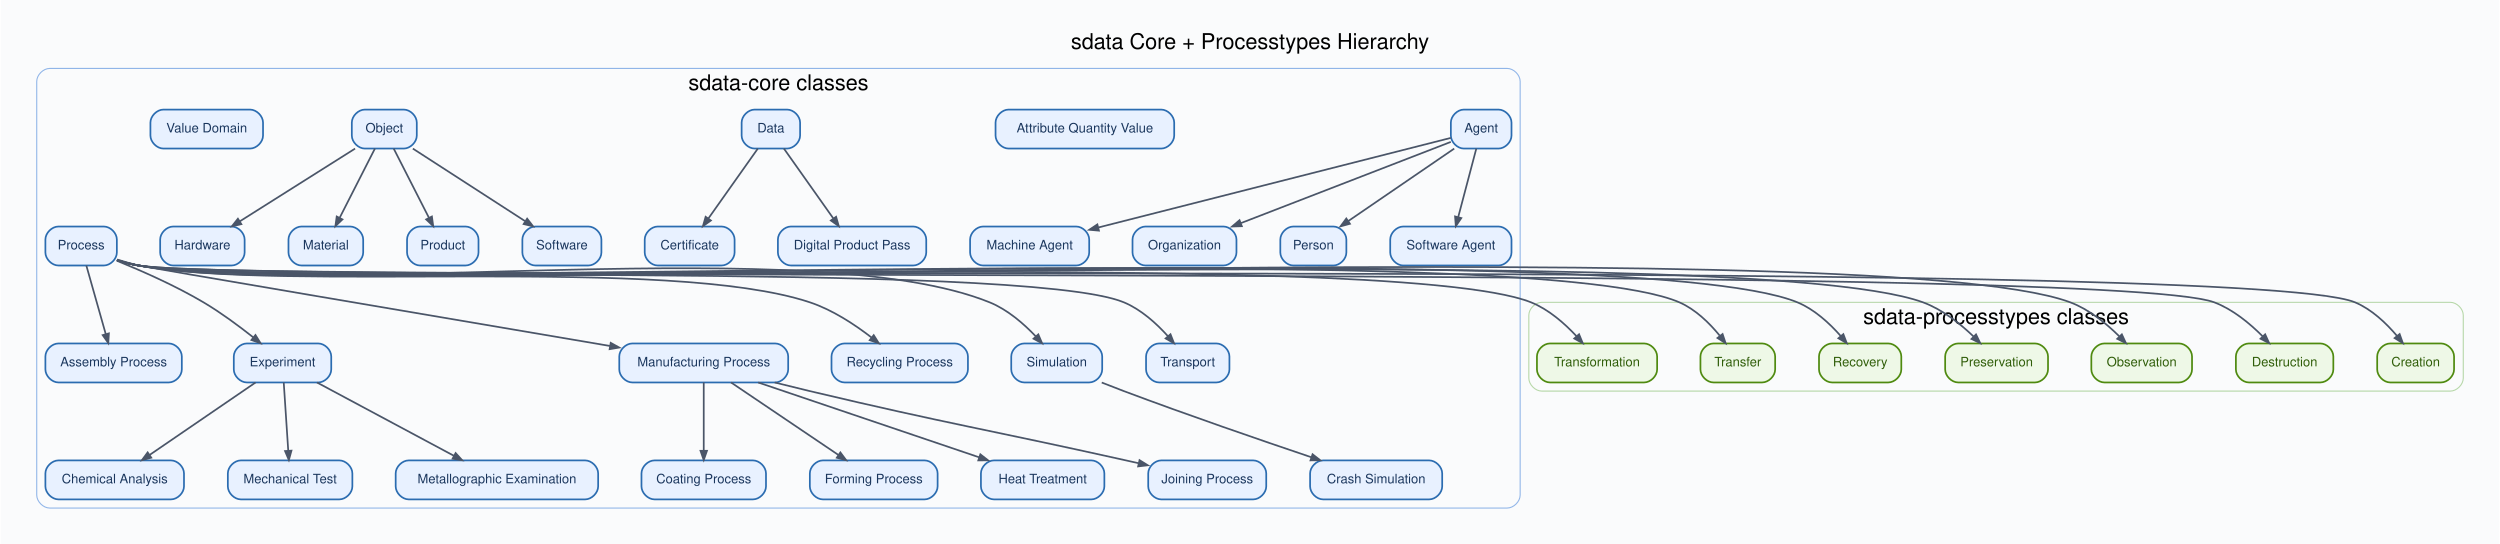
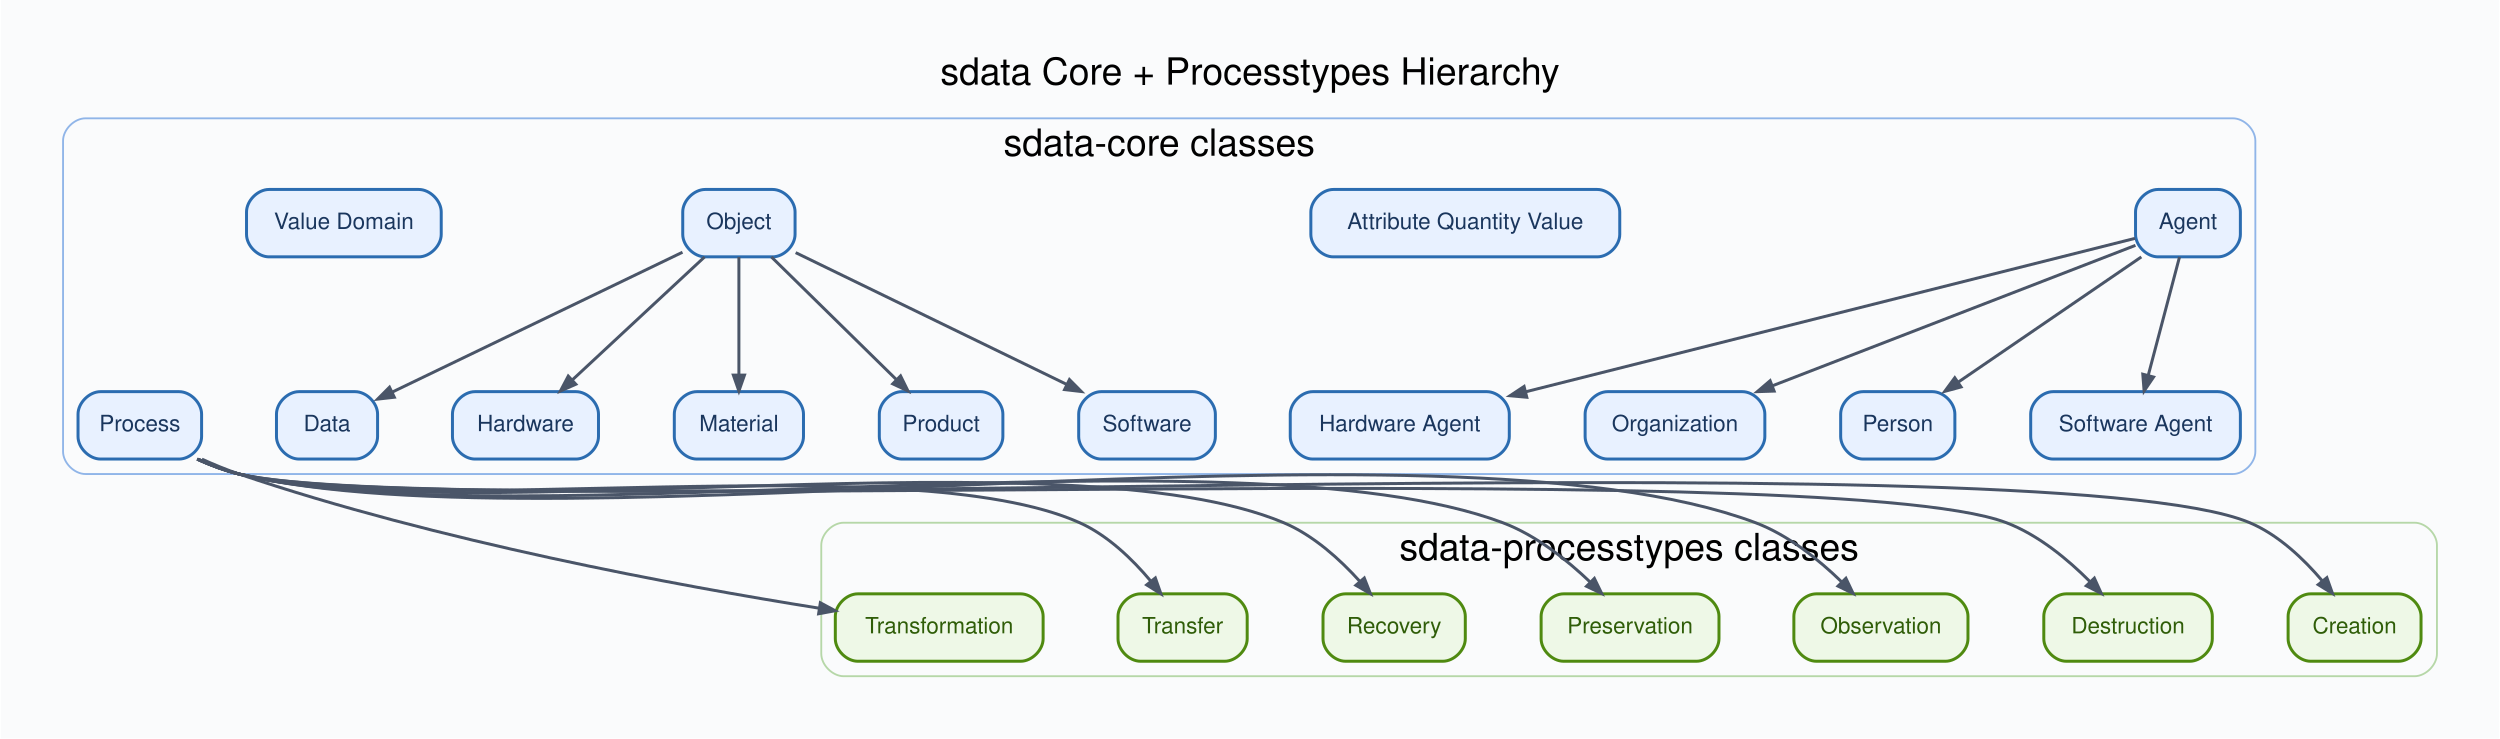
- <svg xmlns="http://www.w3.org/2000/svg" width="2307pt" height="502pt" viewBox="0.00 0.00 2307.40 502.40">
-   <g id="graph0" class="graph" transform="scale(1 1) rotate(0) translate(25.2 477.2)">
-     <polygon fill="#fafbfc" stroke="transparent" points="-25.2,25.2 -25.2,-477.2 2282.2,-477.2 2282.2,25.2 -25.2,25.2" />
-     <text text-anchor="middle" x="1128.5" y="-432" font-family="Helvetica,sans-Serif" font-size="20.00">sdata Core + Processtypes Hierarchy</text>
+ <svg xmlns="http://www.w3.org/2000/svg" width="1334pt" height="394pt" viewBox="0.00 0.00 1334.40 394.40">
+   <g id="graph0" class="graph" transform="scale(1 1) rotate(0) translate(25.2 369.2)">
+     <polygon fill="#fafbfc" stroke="transparent" points="-25.2,25.2 -25.2,-369.2 1309.2,-369.2 1309.2,25.2 -25.2,25.2" />
+     <text text-anchor="middle" x="642" y="-324" font-family="Helvetica,sans-Serif" font-size="20.00">sdata Core + Processtypes Hierarchy</text>
    <g id="clust1" class="cluster">
-       <path fill="#fafbfc" stroke="#b6d7a8" d="M1398,-116C1398,-116 2237,-116 2237,-116 2243,-116 2249,-122 2249,-128 2249,-128 2249,-186 2249,-186 2249,-192 2243,-198 2237,-198 2237,-198 1398,-198 1398,-198 1392,-198 1386,-192 1386,-186 1386,-186 1386,-128 1386,-128 1386,-122 1392,-116 1398,-116" />
-       <text text-anchor="middle" x="1817.5" y="-178" font-family="Helvetica,sans-Serif" font-size="20.00">sdata-processtypes classes</text>
+       <path fill="#fafbfc" stroke="#90b5e8" d="M20,-116C20,-116 1167,-116 1167,-116 1173,-116 1179,-122 1179,-128 1179,-128 1179,-294 1179,-294 1179,-300 1173,-306 1167,-306 1167,-306 20,-306 20,-306 14,-306 8,-300 8,-294 8,-294 8,-128 8,-128 8,-122 14,-116 20,-116" />
+       <text text-anchor="middle" x="593.5" y="-286" font-family="Helvetica,sans-Serif" font-size="20.00">sdata-core classes</text>
    </g>
    <g id="clust2" class="cluster">
-       <path fill="#fafbfc" stroke="#90b5e8" d="M20,-8C20,-8 1366,-8 1366,-8 1372,-8 1378,-14 1378,-20 1378,-20 1378,-402 1378,-402 1378,-408 1372,-414 1366,-414 1366,-414 20,-414 20,-414 14,-414 8,-408 8,-402 8,-402 8,-20 8,-20 8,-14 14,-8 20,-8" />
-       <text text-anchor="middle" x="693" y="-394" font-family="Helvetica,sans-Serif" font-size="20.00">sdata-core classes</text>
+       <path fill="#fafbfc" stroke="#b6d7a8" d="M425,-8C425,-8 1264,-8 1264,-8 1270,-8 1276,-14 1276,-20 1276,-20 1276,-78 1276,-78 1276,-84 1270,-90 1264,-90 1264,-90 425,-90 425,-90 419,-90 413,-84 413,-78 413,-78 413,-20 413,-20 413,-14 419,-8 425,-8" />
+       <text text-anchor="middle" x="844.5" y="-70" font-family="Helvetica,sans-Serif" font-size="20.00">sdata-processtypes classes</text>
    </g>
    <g id="node1" class="node">
-       <path fill="#eef8e7" stroke="#4f8a10" stroke-width="1.6" d="M2228.5,-160C2228.5,-160 2181.5,-160 2181.5,-160 2175.5,-160 2169.5,-154 2169.5,-148 2169.5,-148 2169.5,-136 2169.5,-136 2169.5,-130 2175.5,-124 2181.5,-124 2181.5,-124 2228.5,-124 2228.5,-124 2234.5,-124 2240.5,-130 2240.5,-136 2240.5,-136 2240.5,-148 2240.5,-148 2240.5,-154 2234.5,-160 2228.5,-160" />
-       <text text-anchor="middle" x="2205" y="-138.9" font-family="Helvetica,sans-Serif" font-size="12.00" fill="#2f5d08">Creation</text>
+       <path fill="#e8f1ff" stroke="#2b6cb0" stroke-width="1.6" d="M1159,-268C1159,-268 1127,-268 1127,-268 1121,-268 1115,-262 1115,-256 1115,-256 1115,-244 1115,-244 1115,-238 1121,-232 1127,-232 1127,-232 1159,-232 1159,-232 1165,-232 1171,-238 1171,-244 1171,-244 1171,-256 1171,-256 1171,-262 1165,-268 1159,-268" />
+       <text text-anchor="middle" x="1143" y="-246.9" font-family="Helvetica,sans-Serif" font-size="12.00" fill="#1a365d">Agent</text>
+     </g>
+     <g id="node5" class="node">
+       <path fill="#e8f1ff" stroke="#2b6cb0" stroke-width="1.6" d="M768.5,-160C768.5,-160 675.5,-160 675.5,-160 669.5,-160 663.5,-154 663.5,-148 663.5,-148 663.5,-136 663.5,-136 663.5,-130 669.5,-124 675.5,-124 675.5,-124 768.5,-124 768.5,-124 774.5,-124 780.5,-130 780.5,-136 780.5,-136 780.5,-148 780.5,-148 780.5,-154 774.5,-160 768.5,-160" />
+       <text text-anchor="middle" x="722" y="-138.9" font-family="Helvetica,sans-Serif" font-size="12.00" fill="#1a365d">Hardware Agent</text>
+     </g>
+     <g id="edge1" class="edge">
+       <path fill="none" stroke="#4a5568" stroke-width="1.6" d="M1114.72,-241.88C1048.69,-225.25 882.84,-183.5 789.15,-159.91" />
+       <polygon fill="#4a5568" stroke="#4a5568" stroke-width="1.6" points="789.84,-157.01 780.87,-157.82 788.39,-162.78 789.84,-157.01" />
+     </g>
+     <g id="node8" class="node">
+       <path fill="#e8f1ff" stroke="#2b6cb0" stroke-width="1.6" d="M905,-160C905,-160 833,-160 833,-160 827,-160 821,-154 821,-148 821,-148 821,-136 821,-136 821,-130 827,-124 833,-124 833,-124 905,-124 905,-124 911,-124 917,-130 917,-136 917,-136 917,-148 917,-148 917,-154 911,-160 905,-160" />
+       <text text-anchor="middle" x="869" y="-138.9" font-family="Helvetica,sans-Serif" font-size="12.00" fill="#1a365d">Organization</text>
+     </g>
+     <g id="edge2" class="edge">
+       <path fill="none" stroke="#4a5568" stroke-width="1.6" d="M1114.96,-238.15C1069.46,-220.55 978.84,-185.49 921.21,-163.2" />
+       <polygon fill="#4a5568" stroke="#4a5568" stroke-width="1.6" points="921.95,-160.3 912.95,-160 919.81,-165.85 921.95,-160.3" />
+     </g>
+     <g id="node9" class="node">
+       <path fill="#e8f1ff" stroke="#2b6cb0" stroke-width="1.6" d="M1006.5,-160C1006.5,-160 969.5,-160 969.5,-160 963.5,-160 957.5,-154 957.5,-148 957.5,-148 957.5,-136 957.5,-136 957.5,-130 963.5,-124 969.5,-124 969.5,-124 1006.5,-124 1006.5,-124 1012.5,-124 1018.5,-130 1018.5,-136 1018.5,-136 1018.5,-148 1018.5,-148 1018.5,-154 1012.5,-160 1006.5,-160" />
+       <text text-anchor="middle" x="988" y="-138.9" font-family="Helvetica,sans-Serif" font-size="12.00" fill="#1a365d">Person</text>
+     </g>
+     <g id="edge3" class="edge">
+       <path fill="none" stroke="#4a5568" stroke-width="1.6" d="M1118.1,-231.97C1091.51,-213.79 1049.29,-184.91 1020.2,-165.02" />
+       <polygon fill="#4a5568" stroke="#4a5568" stroke-width="1.6" points="1021.79,-162.51 1013.1,-160.16 1018.44,-167.42 1021.79,-162.51" />
+     </g>
+     <g id="node13" class="node">
+       <path fill="#e8f1ff" stroke="#2b6cb0" stroke-width="1.6" d="M1159,-160C1159,-160 1071,-160 1071,-160 1065,-160 1059,-154 1059,-148 1059,-148 1059,-136 1059,-136 1059,-130 1065,-124 1071,-124 1071,-124 1159,-124 1159,-124 1165,-124 1171,-130 1171,-136 1171,-136 1171,-148 1171,-148 1171,-154 1165,-160 1159,-160" />
+       <text text-anchor="middle" x="1115" y="-138.9" font-family="Helvetica,sans-Serif" font-size="12.00" fill="#1a365d">Software Agent</text>
+     </g>
+     <g id="edge4" class="edge">
+       <path fill="none" stroke="#4a5568" stroke-width="1.6" d="M1138.5,-231.97C1133.98,-214.84 1126.95,-188.22 1121.75,-168.56" />
+       <polygon fill="#4a5568" stroke="#4a5568" stroke-width="1.6" points="1124.63,-167.8 1119.58,-160.34 1118.88,-169.32 1124.63,-167.8" />
+     </g>
+     <g id="node15" class="node">
+       <path fill="#eef8e7" stroke="#4f8a10" stroke-width="1.6" d="M1255.5,-52C1255.5,-52 1208.5,-52 1208.5,-52 1202.5,-52 1196.5,-46 1196.5,-40 1196.5,-40 1196.5,-28 1196.5,-28 1196.5,-22 1202.5,-16 1208.5,-16 1208.5,-16 1255.5,-16 1255.5,-16 1261.5,-16 1267.5,-22 1267.5,-28 1267.5,-28 1267.5,-40 1267.5,-40 1267.5,-46 1261.5,-52 1255.5,-52" />
+       <text text-anchor="middle" x="1232" y="-30.9" font-family="Helvetica,sans-Serif" font-size="12.00" fill="#2f5d08">Creation</text>
    </g>
    <g id="node2" class="node">
-       <path fill="#eef8e7" stroke="#4f8a10" stroke-width="1.6" d="M2117,-160C2117,-160 2051,-160 2051,-160 2045,-160 2039,-154 2039,-148 2039,-148 2039,-136 2039,-136 2039,-130 2045,-124 2051,-124 2051,-124 2117,-124 2117,-124 2123,-124 2129,-130 2129,-136 2129,-136 2129,-148 2129,-148 2129,-154 2123,-160 2117,-160" />
-       <text text-anchor="middle" x="2084" y="-138.9" font-family="Helvetica,sans-Serif" font-size="12.00" fill="#2f5d08">Destruction</text>
+       <path fill="#e8f1ff" stroke="#2b6cb0" stroke-width="1.6" d="M827.5,-268C827.5,-268 686.5,-268 686.5,-268 680.5,-268 674.5,-262 674.5,-256 674.5,-256 674.5,-244 674.5,-244 674.5,-238 680.5,-232 686.5,-232 686.5,-232 827.5,-232 827.5,-232 833.5,-232 839.5,-238 839.5,-244 839.5,-244 839.5,-256 839.5,-256 839.5,-262 833.5,-268 827.5,-268" />
+       <text text-anchor="middle" x="757" y="-246.9" font-family="Helvetica,sans-Serif" font-size="12.00" fill="#1a365d">Attribute Quantity Value</text>
    </g>
    <g id="node3" class="node">
-       <path fill="#eef8e7" stroke="#4f8a10" stroke-width="1.6" d="M1986.5,-160C1986.5,-160 1917.5,-160 1917.5,-160 1911.5,-160 1905.5,-154 1905.5,-148 1905.5,-148 1905.5,-136 1905.5,-136 1905.5,-130 1911.5,-124 1917.5,-124 1917.5,-124 1986.5,-124 1986.5,-124 1992.5,-124 1998.5,-130 1998.5,-136 1998.5,-136 1998.5,-148 1998.5,-148 1998.5,-154 1992.5,-160 1986.5,-160" />
-       <text text-anchor="middle" x="1952" y="-138.9" font-family="Helvetica,sans-Serif" font-size="12.00" fill="#2f5d08">Observation</text>
+       <path fill="#e8f1ff" stroke="#2b6cb0" stroke-width="1.6" d="M164,-160C164,-160 134,-160 134,-160 128,-160 122,-154 122,-148 122,-148 122,-136 122,-136 122,-130 128,-124 134,-124 134,-124 164,-124 164,-124 170,-124 176,-130 176,-136 176,-136 176,-148 176,-148 176,-154 170,-160 164,-160" />
+       <text text-anchor="middle" x="149" y="-138.9" font-family="Helvetica,sans-Serif" font-size="12.00" fill="#1a365d">Data</text>
    </g>
    <g id="node4" class="node">
-       <path fill="#eef8e7" stroke="#4f8a10" stroke-width="1.6" d="M1853.5,-160C1853.5,-160 1782.5,-160 1782.5,-160 1776.5,-160 1770.5,-154 1770.5,-148 1770.5,-148 1770.5,-136 1770.5,-136 1770.5,-130 1776.5,-124 1782.5,-124 1782.5,-124 1853.5,-124 1853.5,-124 1859.5,-124 1865.5,-130 1865.5,-136 1865.5,-136 1865.5,-148 1865.5,-148 1865.5,-154 1859.5,-160 1853.5,-160" />
-       <text text-anchor="middle" x="1818" y="-138.9" font-family="Helvetica,sans-Serif" font-size="12.00" fill="#2f5d08">Preservation</text>
-     </g>
-     <g id="node5" class="node">
-       <path fill="#eef8e7" stroke="#4f8a10" stroke-width="1.6" d="M1718,-160C1718,-160 1666,-160 1666,-160 1660,-160 1654,-154 1654,-148 1654,-148 1654,-136 1654,-136 1654,-130 1660,-124 1666,-124 1666,-124 1718,-124 1718,-124 1724,-124 1730,-130 1730,-136 1730,-136 1730,-148 1730,-148 1730,-154 1724,-160 1718,-160" />
-       <text text-anchor="middle" x="1692" y="-138.9" font-family="Helvetica,sans-Serif" font-size="12.00" fill="#2f5d08">Recovery</text>
+       <path fill="#e8f1ff" stroke="#2b6cb0" stroke-width="1.6" d="M282,-160C282,-160 228,-160 228,-160 222,-160 216,-154 216,-148 216,-148 216,-136 216,-136 216,-130 222,-124 228,-124 228,-124 282,-124 282,-124 288,-124 294,-130 294,-136 294,-136 294,-148 294,-148 294,-154 288,-160 282,-160" />
+       <text text-anchor="middle" x="255" y="-138.9" font-family="Helvetica,sans-Serif" font-size="12.00" fill="#1a365d">Hardware</text>
    </g>
    <g id="node6" class="node">
-       <path fill="#eef8e7" stroke="#4f8a10" stroke-width="1.6" d="M1601.5,-160C1601.5,-160 1556.5,-160 1556.5,-160 1550.5,-160 1544.5,-154 1544.5,-148 1544.5,-148 1544.5,-136 1544.5,-136 1544.5,-130 1550.5,-124 1556.5,-124 1556.5,-124 1601.5,-124 1601.5,-124 1607.5,-124 1613.5,-130 1613.5,-136 1613.5,-136 1613.5,-148 1613.5,-148 1613.5,-154 1607.5,-160 1601.5,-160" />
-       <text text-anchor="middle" x="1579" y="-138.9" font-family="Helvetica,sans-Serif" font-size="12.00" fill="#2f5d08">Transfer</text>
+       <path fill="#e8f1ff" stroke="#2b6cb0" stroke-width="1.6" d="M391.5,-160C391.5,-160 346.5,-160 346.5,-160 340.5,-160 334.5,-154 334.5,-148 334.5,-148 334.5,-136 334.5,-136 334.5,-130 340.5,-124 346.5,-124 346.5,-124 391.5,-124 391.5,-124 397.5,-124 403.5,-130 403.5,-136 403.5,-136 403.5,-148 403.5,-148 403.5,-154 397.5,-160 391.5,-160" />
+       <text text-anchor="middle" x="369" y="-138.9" font-family="Helvetica,sans-Serif" font-size="12.00" fill="#1a365d">Material</text>
    </g>
    <g id="node7" class="node">
-       <path fill="#eef8e7" stroke="#4f8a10" stroke-width="1.6" d="M1492.5,-160C1492.5,-160 1405.5,-160 1405.5,-160 1399.5,-160 1393.5,-154 1393.5,-148 1393.5,-148 1393.5,-136 1393.5,-136 1393.5,-130 1399.5,-124 1405.5,-124 1405.5,-124 1492.5,-124 1492.5,-124 1498.5,-124 1504.5,-130 1504.5,-136 1504.5,-136 1504.5,-148 1504.5,-148 1504.5,-154 1498.5,-160 1492.5,-160" />
-       <text text-anchor="middle" x="1449" y="-138.9" font-family="Helvetica,sans-Serif" font-size="12.00" fill="#2f5d08">Transformation</text>
+       <path fill="#e8f1ff" stroke="#2b6cb0" stroke-width="1.6" d="M387,-268C387,-268 351,-268 351,-268 345,-268 339,-262 339,-256 339,-256 339,-244 339,-244 339,-238 345,-232 351,-232 351,-232 387,-232 387,-232 393,-232 399,-238 399,-244 399,-244 399,-256 399,-256 399,-262 393,-268 387,-268" />
+       <text text-anchor="middle" x="369" y="-246.9" font-family="Helvetica,sans-Serif" font-size="12.00" fill="#1a365d">Object</text>
    </g>
-     <g id="node8" class="node">
-       <path fill="#e8f1ff" stroke="#2b6cb0" stroke-width="1.6" d="M1358,-376C1358,-376 1326,-376 1326,-376 1320,-376 1314,-370 1314,-364 1314,-364 1314,-352 1314,-352 1314,-346 1320,-340 1326,-340 1326,-340 1358,-340 1358,-340 1364,-340 1370,-346 1370,-352 1370,-352 1370,-364 1370,-364 1370,-370 1364,-376 1358,-376" />
-       <text text-anchor="middle" x="1342" y="-354.9" font-family="Helvetica,sans-Serif" font-size="12.00" fill="#1a365d">Agent</text>
+     <g id="edge6" class="edge">
+       <path fill="none" stroke="#4a5568" stroke-width="1.6" d="M338.87,-234.48C298.41,-214.99 226.66,-180.42 183.9,-159.81" />
+       <polygon fill="#4a5568" stroke="#4a5568" stroke-width="1.6" points="184.95,-157.02 176.01,-156.01 182.37,-162.38 184.95,-157.02" />
    </g>
-     <g id="node22" class="node">
-       <path fill="#e8f1ff" stroke="#2b6cb0" stroke-width="1.6" d="M968,-268C968,-268 882,-268 882,-268 876,-268 870,-262 870,-256 870,-256 870,-244 870,-244 870,-238 876,-232 882,-232 882,-232 968,-232 968,-232 974,-232 980,-238 980,-244 980,-244 980,-256 980,-256 980,-262 974,-268 968,-268" />
-       <text text-anchor="middle" x="925" y="-246.9" font-family="Helvetica,sans-Serif" font-size="12.00" fill="#1a365d">Machine Agent</text>
+     <g id="edge7" class="edge">
+       <path fill="none" stroke="#4a5568" stroke-width="1.6" d="M350.68,-231.97C331.52,-214.15 301.31,-186.06 279.97,-166.21" />
+       <polygon fill="#4a5568" stroke="#4a5568" stroke-width="1.6" points="281.9,-163.95 273.65,-160.34 277.85,-168.31 281.9,-163.95" />
    </g>
-     <g id="edge1" class="edge">
-       <path fill="none" stroke="#4a5568" stroke-width="1.6" d="M1313.99,-349.88C1247.85,-333.07 1080.63,-290.56 988.43,-267.12" />
-       <polygon fill="#4a5568" stroke="#4a5568" stroke-width="1.6" points="988.99,-264.2 980.02,-264.99 987.53,-269.96 988.99,-264.2" />
+     <g id="edge8" class="edge">
+       <path fill="none" stroke="#4a5568" stroke-width="1.6" d="M369,-231.97C369,-214.99 369,-188.7 369,-169.09" />
+       <polygon fill="#4a5568" stroke="#4a5568" stroke-width="1.6" points="371.98,-168.84 369,-160.34 366.03,-168.84 371.98,-168.84" />
    </g>
-     <g id="node28" class="node">
-       <path fill="#e8f1ff" stroke="#2b6cb0" stroke-width="1.6" d="M1104,-268C1104,-268 1032,-268 1032,-268 1026,-268 1020,-262 1020,-256 1020,-256 1020,-244 1020,-244 1020,-238 1026,-232 1032,-232 1032,-232 1104,-232 1104,-232 1110,-232 1116,-238 1116,-244 1116,-244 1116,-256 1116,-256 1116,-262 1110,-268 1104,-268" />
-       <text text-anchor="middle" x="1068" y="-246.9" font-family="Helvetica,sans-Serif" font-size="12.00" fill="#1a365d">Organization</text>
+     <g id="node11" class="node">
+       <path fill="#e8f1ff" stroke="#2b6cb0" stroke-width="1.6" d="M498,-160C498,-160 456,-160 456,-160 450,-160 444,-154 444,-148 444,-148 444,-136 444,-136 444,-130 450,-124 456,-124 456,-124 498,-124 498,-124 504,-124 510,-130 510,-136 510,-136 510,-148 510,-148 510,-154 504,-160 498,-160" />
+       <text text-anchor="middle" x="477" y="-138.9" font-family="Helvetica,sans-Serif" font-size="12.00" fill="#1a365d">Product</text>
    </g>
-     <g id="edge2" class="edge">
-       <path fill="none" stroke="#4a5568" stroke-width="1.6" d="M1313.96,-346.15C1268.46,-328.55 1177.84,-293.49 1120.21,-271.2" />
-       <polygon fill="#4a5568" stroke="#4a5568" stroke-width="1.6" points="1120.95,-268.3 1111.95,-268 1118.81,-273.85 1120.95,-268.3" />
+     <g id="edge9" class="edge">
+       <path fill="none" stroke="#4a5568" stroke-width="1.6" d="M386.35,-231.97C404.43,-214.23 432.88,-186.3 453.09,-166.47" />
+       <polygon fill="#4a5568" stroke="#4a5568" stroke-width="1.6" points="455.35,-168.42 459.33,-160.34 451.18,-164.17 455.35,-168.42" />
    </g>
-     <g id="node29" class="node">
-       <path fill="#e8f1ff" stroke="#2b6cb0" stroke-width="1.6" d="M1205.5,-268C1205.5,-268 1168.5,-268 1168.5,-268 1162.5,-268 1156.5,-262 1156.5,-256 1156.5,-256 1156.5,-244 1156.5,-244 1156.5,-238 1162.5,-232 1168.5,-232 1168.5,-232 1205.5,-232 1205.5,-232 1211.5,-232 1217.5,-238 1217.5,-244 1217.5,-244 1217.5,-256 1217.5,-256 1217.5,-262 1211.5,-268 1205.5,-268" />
-       <text text-anchor="middle" x="1187" y="-246.9" font-family="Helvetica,sans-Serif" font-size="12.00" fill="#1a365d">Person</text>
+     <g id="node12" class="node">
+       <path fill="#e8f1ff" stroke="#2b6cb0" stroke-width="1.6" d="M611.5,-160C611.5,-160 562.5,-160 562.5,-160 556.5,-160 550.5,-154 550.5,-148 550.5,-148 550.5,-136 550.5,-136 550.5,-130 556.5,-124 562.5,-124 562.5,-124 611.5,-124 611.5,-124 617.5,-124 623.5,-130 623.5,-136 623.5,-136 623.5,-148 623.5,-148 623.5,-154 617.5,-160 611.5,-160" />
+       <text text-anchor="middle" x="587" y="-138.9" font-family="Helvetica,sans-Serif" font-size="12.00" fill="#1a365d">Software</text>
    </g>
-     <g id="edge3" class="edge">
-       <path fill="none" stroke="#4a5568" stroke-width="1.6" d="M1317.1,-339.97C1290.51,-321.79 1248.29,-292.91 1219.2,-273.02" />
-       <polygon fill="#4a5568" stroke="#4a5568" stroke-width="1.6" points="1220.79,-270.51 1212.1,-268.16 1217.44,-275.42 1220.79,-270.51" />
-     </g>
-     <g id="node35" class="node">
-       <path fill="#e8f1ff" stroke="#2b6cb0" stroke-width="1.6" d="M1358,-268C1358,-268 1270,-268 1270,-268 1264,-268 1258,-262 1258,-256 1258,-256 1258,-244 1258,-244 1258,-238 1264,-232 1270,-232 1270,-232 1358,-232 1358,-232 1364,-232 1370,-238 1370,-244 1370,-244 1370,-256 1370,-256 1370,-262 1364,-268 1358,-268" />
-       <text text-anchor="middle" x="1314" y="-246.9" font-family="Helvetica,sans-Serif" font-size="12.00" fill="#1a365d">Software Agent</text>
-     </g>
-     <g id="edge4" class="edge">
-       <path fill="none" stroke="#4a5568" stroke-width="1.6" d="M1337.5,-339.97C1332.98,-322.84 1325.95,-296.22 1320.75,-276.56" />
-       <polygon fill="#4a5568" stroke="#4a5568" stroke-width="1.6" points="1323.63,-275.8 1318.58,-268.34 1317.88,-277.32 1323.63,-275.8" />
-     </g>
-     <g id="node9" class="node">
-       <path fill="#e8f1ff" stroke="#2b6cb0" stroke-width="1.6" d="M130,-160C130,-160 28,-160 28,-160 22,-160 16,-154 16,-148 16,-148 16,-136 16,-136 16,-130 22,-124 28,-124 28,-124 130,-124 130,-124 136,-124 142,-130 142,-136 142,-136 142,-148 142,-148 142,-154 136,-160 130,-160" />
-       <text text-anchor="middle" x="79" y="-138.9" font-family="Helvetica,sans-Serif" font-size="12.00" fill="#1a365d">Assembly Process</text>
+     <g id="edge10" class="edge">
+       <path fill="none" stroke="#4a5568" stroke-width="1.6" d="M399.31,-234.26C436.98,-215.95 501.49,-184.58 544.19,-163.82" />
+       <polygon fill="#4a5568" stroke="#4a5568" stroke-width="1.6" points="545.56,-166.46 551.9,-160.07 542.95,-161.11 545.56,-166.46" />
    </g>
    <g id="node10" class="node">
-       <path fill="#e8f1ff" stroke="#2b6cb0" stroke-width="1.6" d="M1046.5,-376C1046.5,-376 905.5,-376 905.5,-376 899.5,-376 893.5,-370 893.5,-364 893.5,-364 893.5,-352 893.5,-352 893.5,-346 899.5,-340 905.5,-340 905.5,-340 1046.5,-340 1046.5,-340 1052.5,-340 1058.5,-346 1058.5,-352 1058.5,-352 1058.5,-364 1058.5,-364 1058.5,-370 1052.5,-376 1046.5,-376" />
-       <text text-anchor="middle" x="976" y="-354.9" font-family="Helvetica,sans-Serif" font-size="12.00" fill="#1a365d">Attribute Quantity Value</text>
+       <path fill="#e8f1ff" stroke="#2b6cb0" stroke-width="1.6" d="M70,-160C70,-160 28,-160 28,-160 22,-160 16,-154 16,-148 16,-148 16,-136 16,-136 16,-130 22,-124 28,-124 28,-124 70,-124 70,-124 76,-124 82,-130 82,-136 82,-136 82,-148 82,-148 82,-154 76,-160 70,-160" />
+       <text text-anchor="middle" x="49" y="-138.9" font-family="Helvetica,sans-Serif" font-size="12.00" fill="#1a365d">Process</text>
    </g>
-     <g id="node11" class="node">
-       <path fill="#e8f1ff" stroke="#2b6cb0" stroke-width="1.6" d="M640.5,-268C640.5,-268 581.5,-268 581.5,-268 575.5,-268 569.5,-262 569.5,-256 569.5,-256 569.5,-244 569.5,-244 569.5,-238 575.5,-232 581.5,-232 581.5,-232 640.5,-232 640.5,-232 646.5,-232 652.5,-238 652.5,-244 652.5,-244 652.5,-256 652.5,-256 652.5,-262 646.5,-268 640.5,-268" />
-       <text text-anchor="middle" x="611" y="-246.9" font-family="Helvetica,sans-Serif" font-size="12.00" fill="#1a365d">Certificate</text>
+     <g id="edge11" class="edge">
+       <path fill="none" stroke="#4a5568" stroke-width="1.6" d="M79.6,-123.94C86.75,-120.71 94.48,-117.78 102,-116 218.16,-88.5 1066.07,-136.52 1176,-90 1191.42,-83.47 1204.94,-70.54 1214.83,-58.85" />
+       <polygon fill="#4a5568" stroke="#4a5568" stroke-width="1.6" points="1217.2,-60.66 1220.22,-52.18 1212.57,-56.92 1217.2,-60.66" />
    </g>
-     <g id="node12" class="node">
-       <path fill="#e8f1ff" stroke="#2b6cb0" stroke-width="1.6" d="M132,-52C132,-52 28,-52 28,-52 22,-52 16,-46 16,-40 16,-40 16,-28 16,-28 16,-22 22,-16 28,-16 28,-16 132,-16 132,-16 138,-16 144,-22 144,-28 144,-28 144,-40 144,-40 144,-46 138,-52 132,-52" />
-       <text text-anchor="middle" x="80" y="-30.9" font-family="Helvetica,sans-Serif" font-size="12.00" fill="#1a365d">Chemical Analysis</text>
+     <g id="node16" class="node">
+       <path fill="#eef8e7" stroke="#4f8a10" stroke-width="1.6" d="M1144,-52C1144,-52 1078,-52 1078,-52 1072,-52 1066,-46 1066,-40 1066,-40 1066,-28 1066,-28 1066,-22 1072,-16 1078,-16 1078,-16 1144,-16 1144,-16 1150,-16 1156,-22 1156,-28 1156,-28 1156,-40 1156,-40 1156,-46 1150,-52 1144,-52" />
+       <text text-anchor="middle" x="1111" y="-30.9" font-family="Helvetica,sans-Serif" font-size="12.00" fill="#2f5d08">Destruction</text>
    </g>
-     <g id="node13" class="node">
-       <path fill="#e8f1ff" stroke="#2b6cb0" stroke-width="1.6" d="M669.5,-52C669.5,-52 578.5,-52 578.5,-52 572.5,-52 566.5,-46 566.5,-40 566.5,-40 566.5,-28 566.5,-28 566.5,-22 572.5,-16 578.5,-16 578.5,-16 669.5,-16 669.5,-16 675.5,-16 681.5,-22 681.5,-28 681.5,-28 681.5,-40 681.5,-40 681.5,-46 675.5,-52 669.5,-52" />
-       <text text-anchor="middle" x="624" y="-30.9" font-family="Helvetica,sans-Serif" font-size="12.00" fill="#1a365d">Coating Process</text>
+     <g id="edge12" class="edge">
+       <path fill="none" stroke="#4a5568" stroke-width="1.6" d="M79.61,-123.96C86.75,-120.73 94.48,-117.79 102,-116 204.07,-91.66 947.98,-127.44 1046,-90 1063.13,-83.46 1078.92,-70.34 1090.64,-58.56" />
+       <polygon fill="#4a5568" stroke="#4a5568" stroke-width="1.6" points="1093,-60.4 1096.72,-52.2 1088.7,-56.29 1093,-60.4" />
+     </g>
+     <g id="node17" class="node">
+       <path fill="#eef8e7" stroke="#4f8a10" stroke-width="1.6" d="M1013.5,-52C1013.5,-52 944.5,-52 944.5,-52 938.5,-52 932.5,-46 932.5,-40 932.5,-40 932.5,-28 932.5,-28 932.5,-22 938.5,-16 944.5,-16 944.5,-16 1013.5,-16 1013.5,-16 1019.5,-16 1025.5,-22 1025.5,-28 1025.5,-28 1025.5,-40 1025.5,-40 1025.5,-46 1019.5,-52 1013.5,-52" />
+       <text text-anchor="middle" x="979" y="-30.9" font-family="Helvetica,sans-Serif" font-size="12.00" fill="#2f5d08">Observation</text>
+     </g>
+     <g id="edge13" class="edge">
+       <path fill="none" stroke="#4a5568" stroke-width="1.6" d="M79.61,-123.99C86.76,-120.75 94.48,-117.81 102,-116 277.08,-73.82 743.43,-153.39 912,-90 929.47,-83.43 945.74,-70.32 957.87,-58.54" />
+       <polygon fill="#4a5568" stroke="#4a5568" stroke-width="1.6" points="960.3,-60.32 964.17,-52.19 956.07,-56.13 960.3,-60.32" />
+     </g>
+     <g id="node18" class="node">
+       <path fill="#eef8e7" stroke="#4f8a10" stroke-width="1.6" d="M880.5,-52C880.5,-52 809.5,-52 809.5,-52 803.5,-52 797.5,-46 797.5,-40 797.5,-40 797.5,-28 797.5,-28 797.5,-22 803.5,-16 809.5,-16 809.5,-16 880.5,-16 880.5,-16 886.5,-16 892.5,-22 892.5,-28 892.5,-28 892.5,-40 892.5,-40 892.5,-46 886.5,-52 880.5,-52" />
+       <text text-anchor="middle" x="845" y="-30.9" font-family="Helvetica,sans-Serif" font-size="12.00" fill="#2f5d08">Preservation</text>
+     </g>
+     <g id="edge14" class="edge">
+       <path fill="none" stroke="#4a5568" stroke-width="1.6" d="M79.9,-123.9C86.97,-120.71 94.59,-117.81 102,-116 247.82,-80.37 636.47,-142.78 777,-90 794.79,-83.32 811.44,-70.02 823.82,-58.17" />
+       <polygon fill="#4a5568" stroke="#4a5568" stroke-width="1.6" points="825.94,-60.25 829.88,-52.15 821.75,-56.03 825.94,-60.25" />
+     </g>
+     <g id="node19" class="node">
+       <path fill="#eef8e7" stroke="#4f8a10" stroke-width="1.6" d="M745,-52C745,-52 693,-52 693,-52 687,-52 681,-46 681,-40 681,-40 681,-28 681,-28 681,-22 687,-16 693,-16 693,-16 745,-16 745,-16 751,-16 757,-22 757,-28 757,-28 757,-40 757,-40 757,-46 751,-52 745,-52" />
+       <text text-anchor="middle" x="719" y="-30.9" font-family="Helvetica,sans-Serif" font-size="12.00" fill="#2f5d08">Recovery</text>
+     </g>
+     <g id="edge15" class="edge">
+       <path fill="none" stroke="#4a5568" stroke-width="1.6" d="M79.91,-123.94C86.98,-120.75 94.6,-117.84 102,-116 222.47,-86.05 545.59,-138.16 660,-90 675.86,-83.32 690.09,-70.38 700.6,-58.73" />
+       <polygon fill="#4a5568" stroke="#4a5568" stroke-width="1.6" points="703.04,-60.46 706.34,-52.08 698.53,-56.57 703.04,-60.46" />
+     </g>
+     <g id="node20" class="node">
+       <path fill="#eef8e7" stroke="#4f8a10" stroke-width="1.6" d="M628.5,-52C628.5,-52 583.5,-52 583.5,-52 577.5,-52 571.5,-46 571.5,-40 571.5,-40 571.5,-28 571.5,-28 571.5,-22 577.5,-16 583.5,-16 583.5,-16 628.5,-16 628.5,-16 634.5,-16 640.5,-22 640.5,-28 640.5,-28 640.5,-40 640.5,-40 640.5,-46 634.5,-52 628.5,-52" />
+       <text text-anchor="middle" x="606" y="-30.9" font-family="Helvetica,sans-Serif" font-size="12.00" fill="#2f5d08">Transfer</text>
+     </g>
+     <g id="edge16" class="edge">
+       <path fill="none" stroke="#4a5568" stroke-width="1.6" d="M80.21,-123.88C87.2,-120.73 94.7,-117.86 102,-116 198.86,-91.34 459.81,-130.9 551,-90 566,-83.27 579.17,-70.51 588.86,-58.97" />
+       <polygon fill="#4a5568" stroke="#4a5568" stroke-width="1.6" points="591.44,-60.5 594.43,-52 586.8,-56.78 591.44,-60.5" />
+     </g>
+     <g id="node21" class="node">
+       <path fill="#eef8e7" stroke="#4f8a10" stroke-width="1.6" d="M519.5,-52C519.5,-52 432.5,-52 432.5,-52 426.5,-52 420.5,-46 420.5,-40 420.5,-40 420.5,-28 420.5,-28 420.5,-22 426.5,-16 432.5,-16 432.5,-16 519.5,-16 519.5,-16 525.5,-16 531.5,-22 531.5,-28 531.5,-28 531.5,-40 531.5,-40 531.5,-46 525.5,-52 519.5,-52" />
+       <text text-anchor="middle" x="476" y="-30.9" font-family="Helvetica,sans-Serif" font-size="12.00" fill="#2f5d08">Transformation</text>
+     </g>
+     <g id="edge17" class="edge">
+       <path fill="none" stroke="#4a5568" stroke-width="1.6" d="M82.17,-123.95C88.64,-121.03 95.45,-118.22 102,-116 208.02,-80.04 336.51,-56.33 411.95,-44.32" />
+       <polygon fill="#4a5568" stroke="#4a5568" stroke-width="1.6" points="412.5,-47.24 420.43,-42.98 411.58,-41.36 412.5,-47.24" />
    </g>
    <g id="node14" class="node">
-       <path fill="#e8f1ff" stroke="#2b6cb0" stroke-width="1.6" d="M1294,-52C1294,-52 1196,-52 1196,-52 1190,-52 1184,-46 1184,-40 1184,-40 1184,-28 1184,-28 1184,-22 1190,-16 1196,-16 1196,-16 1294,-16 1294,-16 1300,-16 1306,-22 1306,-28 1306,-28 1306,-40 1306,-40 1306,-46 1300,-52 1294,-52" />
-       <text text-anchor="middle" x="1245" y="-30.9" font-family="Helvetica,sans-Serif" font-size="12.00" fill="#1a365d">Crash Simulation</text>
-     </g>
-     <g id="node15" class="node">
-       <path fill="#e8f1ff" stroke="#2b6cb0" stroke-width="1.6" d="M701,-376C701,-376 671,-376 671,-376 665,-376 659,-370 659,-364 659,-364 659,-352 659,-352 659,-346 665,-340 671,-340 671,-340 701,-340 701,-340 707,-340 713,-346 713,-352 713,-352 713,-364 713,-364 713,-370 707,-376 701,-376" />
-       <text text-anchor="middle" x="686" y="-354.9" font-family="Helvetica,sans-Serif" font-size="12.00" fill="#1a365d">Data</text>
-     </g>
-     <g id="edge6" class="edge">
-       <path fill="none" stroke="#4a5568" stroke-width="1.6" d="M673.95,-339.97C661.61,-322.53 642.32,-295.26 628.34,-275.51" />
-       <polygon fill="#4a5568" stroke="#4a5568" stroke-width="1.6" points="630.61,-273.56 623.27,-268.34 625.75,-277 630.61,-273.56" />
-     </g>
-     <g id="node16" class="node">
-       <path fill="#e8f1ff" stroke="#2b6cb0" stroke-width="1.6" d="M817.5,-268C817.5,-268 704.5,-268 704.5,-268 698.5,-268 692.5,-262 692.5,-256 692.5,-256 692.5,-244 692.5,-244 692.5,-238 698.5,-232 704.5,-232 704.5,-232 817.5,-232 817.5,-232 823.5,-232 829.5,-238 829.5,-244 829.5,-244 829.5,-256 829.5,-256 829.5,-262 823.5,-268 817.5,-268" />
-       <text text-anchor="middle" x="761" y="-246.9" font-family="Helvetica,sans-Serif" font-size="12.00" fill="#1a365d">Digital Product Pass</text>
-     </g>
-     <g id="edge7" class="edge">
-       <path fill="none" stroke="#4a5568" stroke-width="1.6" d="M698.05,-339.97C710.39,-322.53 729.68,-295.26 743.66,-275.51" />
-       <polygon fill="#4a5568" stroke="#4a5568" stroke-width="1.6" points="746.25,-277 748.73,-268.34 741.39,-273.56 746.25,-277" />
-     </g>
-     <g id="node17" class="node">
-       <path fill="#e8f1ff" stroke="#2b6cb0" stroke-width="1.6" d="M268,-160C268,-160 202,-160 202,-160 196,-160 190,-154 190,-148 190,-148 190,-136 190,-136 190,-130 196,-124 202,-124 202,-124 268,-124 268,-124 274,-124 280,-130 280,-136 280,-136 280,-148 280,-148 280,-154 274,-160 268,-160" />
-       <text text-anchor="middle" x="235" y="-138.9" font-family="Helvetica,sans-Serif" font-size="12.00" fill="#1a365d">Experiment</text>
-     </g>
-     <g id="edge8" class="edge">
-       <path fill="none" stroke="#4a5568" stroke-width="1.6" d="M210.1,-123.97C183.51,-105.79 141.29,-76.91 112.2,-57.02" />
-       <polygon fill="#4a5568" stroke="#4a5568" stroke-width="1.6" points="113.79,-54.51 105.1,-52.16 110.44,-59.42 113.79,-54.51" />
-     </g>
-     <g id="node25" class="node">
-       <path fill="#e8f1ff" stroke="#2b6cb0" stroke-width="1.6" d="M287.5,-52C287.5,-52 196.5,-52 196.5,-52 190.5,-52 184.5,-46 184.5,-40 184.5,-40 184.5,-28 184.5,-28 184.5,-22 190.5,-16 196.5,-16 196.5,-16 287.5,-16 287.5,-16 293.5,-16 299.5,-22 299.5,-28 299.5,-28 299.5,-40 299.5,-40 299.5,-46 293.5,-52 287.5,-52" />
-       <text text-anchor="middle" x="242" y="-30.9" font-family="Helvetica,sans-Serif" font-size="12.00" fill="#1a365d">Mechanical Test</text>
-     </g>
-     <g id="edge9" class="edge">
-       <path fill="none" stroke="#4a5568" stroke-width="1.6" d="M236.12,-123.97C237.25,-106.92 239,-80.46 240.29,-60.82" />
-       <polygon fill="#4a5568" stroke="#4a5568" stroke-width="1.6" points="243.26,-61.02 240.85,-52.34 237.33,-60.63 243.26,-61.02" />
-     </g>
-     <g id="node26" class="node">
-       <path fill="#e8f1ff" stroke="#2b6cb0" stroke-width="1.6" d="M514.5,-52C514.5,-52 351.5,-52 351.5,-52 345.5,-52 339.5,-46 339.5,-40 339.5,-40 339.5,-28 339.5,-28 339.5,-22 345.5,-16 351.5,-16 351.5,-16 514.5,-16 514.5,-16 520.5,-16 526.5,-22 526.5,-28 526.5,-28 526.5,-40 526.5,-40 526.5,-46 520.5,-52 514.5,-52" />
-       <text text-anchor="middle" x="433" y="-30.9" font-family="Helvetica,sans-Serif" font-size="12.00" fill="#1a365d">Metallographic Examination</text>
-     </g>
-     <g id="edge10" class="edge">
-       <path fill="none" stroke="#4a5568" stroke-width="1.6" d="M266.81,-123.97C301.21,-105.56 356.08,-76.18 393.28,-56.26" />
-       <polygon fill="#4a5568" stroke="#4a5568" stroke-width="1.6" points="394.85,-58.8 400.94,-52.16 392.04,-53.55 394.85,-58.8" />
-     </g>
-     <g id="node18" class="node">
-       <path fill="#e8f1ff" stroke="#2b6cb0" stroke-width="1.6" d="M828,-52C828,-52 734,-52 734,-52 728,-52 722,-46 722,-40 722,-40 722,-28 722,-28 722,-22 728,-16 734,-16 734,-16 828,-16 828,-16 834,-16 840,-22 840,-28 840,-28 840,-40 840,-40 840,-46 834,-52 828,-52" />
-       <text text-anchor="middle" x="781" y="-30.9" font-family="Helvetica,sans-Serif" font-size="12.00" fill="#1a365d">Forming Process</text>
-     </g>
-     <g id="node19" class="node">
-       <path fill="#e8f1ff" stroke="#2b6cb0" stroke-width="1.6" d="M188,-268C188,-268 134,-268 134,-268 128,-268 122,-262 122,-256 122,-256 122,-244 122,-244 122,-238 128,-232 134,-232 134,-232 188,-232 188,-232 194,-232 200,-238 200,-244 200,-244 200,-256 200,-256 200,-262 194,-268 188,-268" />
-       <text text-anchor="middle" x="161" y="-246.9" font-family="Helvetica,sans-Serif" font-size="12.00" fill="#1a365d">Hardware</text>
-     </g>
-     <g id="node20" class="node">
-       <path fill="#e8f1ff" stroke="#2b6cb0" stroke-width="1.6" d="M982,-52C982,-52 892,-52 892,-52 886,-52 880,-46 880,-40 880,-40 880,-28 880,-28 880,-22 886,-16 892,-16 892,-16 982,-16 982,-16 988,-16 994,-22 994,-28 994,-28 994,-40 994,-40 994,-46 988,-52 982,-52" />
-       <text text-anchor="middle" x="937" y="-30.9" font-family="Helvetica,sans-Serif" font-size="12.00" fill="#1a365d">Heat Treatment</text>
-     </g>
-     <g id="node21" class="node">
-       <path fill="#e8f1ff" stroke="#2b6cb0" stroke-width="1.6" d="M1131.5,-52C1131.5,-52 1046.5,-52 1046.5,-52 1040.5,-52 1034.5,-46 1034.5,-40 1034.5,-40 1034.5,-28 1034.5,-28 1034.5,-22 1040.5,-16 1046.5,-16 1046.5,-16 1131.5,-16 1131.5,-16 1137.5,-16 1143.5,-22 1143.5,-28 1143.5,-28 1143.5,-40 1143.5,-40 1143.5,-46 1137.5,-52 1131.5,-52" />
-       <text text-anchor="middle" x="1089" y="-30.9" font-family="Helvetica,sans-Serif" font-size="12.00" fill="#1a365d">Joining Process</text>
-     </g>
-     <g id="node23" class="node">
-       <path fill="#e8f1ff" stroke="#2b6cb0" stroke-width="1.6" d="M690,-160C690,-160 558,-160 558,-160 552,-160 546,-154 546,-148 546,-148 546,-136 546,-136 546,-130 552,-124 558,-124 558,-124 690,-124 690,-124 696,-124 702,-130 702,-136 702,-136 702,-148 702,-148 702,-154 696,-160 690,-160" />
-       <text text-anchor="middle" x="624" y="-138.9" font-family="Helvetica,sans-Serif" font-size="12.00" fill="#1a365d">Manufacturing Process</text>
-     </g>
-     <g id="edge11" class="edge">
-       <path fill="none" stroke="#4a5568" stroke-width="1.6" d="M624,-123.97C624,-106.99 624,-80.7 624,-61.09" />
-       <polygon fill="#4a5568" stroke="#4a5568" stroke-width="1.6" points="626.98,-60.84 624,-52.34 621.03,-60.84 626.98,-60.84" />
-     </g>
-     <g id="edge12" class="edge">
-       <path fill="none" stroke="#4a5568" stroke-width="1.6" d="M649.22,-123.97C676.15,-105.79 718.92,-76.91 748.39,-57.02" />
-       <polygon fill="#4a5568" stroke="#4a5568" stroke-width="1.6" points="750.2,-59.39 755.58,-52.16 746.87,-54.45 750.2,-59.39" />
-     </g>
-     <g id="edge13" class="edge">
-       <path fill="none" stroke="#4a5568" stroke-width="1.6" d="M674.29,-123.97C729.99,-105.11 819.68,-74.73 878.49,-54.81" />
-       <polygon fill="#4a5568" stroke="#4a5568" stroke-width="1.6" points="879.48,-57.62 886.58,-52.08 877.57,-51.99 879.48,-57.62" />
-     </g>
-     <g id="edge14" class="edge">
-       <path fill="none" stroke="#4a5568" stroke-width="1.6" d="M689.55,-123.95C700.38,-121.23 711.49,-118.49 722,-116 851.28,-85.35 884.32,-80.91 1014,-52 1017.77,-51.16 1021.64,-50.29 1025.55,-49.42" />
-       <polygon fill="#4a5568" stroke="#4a5568" stroke-width="1.6" points="1026.48,-52.25 1034.12,-47.49 1025.18,-46.45 1026.48,-52.25" />
-     </g>
-     <g id="node24" class="node">
-       <path fill="#e8f1ff" stroke="#2b6cb0" stroke-width="1.6" d="M297.5,-268C297.5,-268 252.5,-268 252.5,-268 246.5,-268 240.5,-262 240.5,-256 240.5,-256 240.5,-244 240.5,-244 240.5,-238 246.5,-232 252.5,-232 252.5,-232 297.5,-232 297.5,-232 303.5,-232 309.5,-238 309.5,-244 309.5,-244 309.5,-256 309.5,-256 309.5,-262 303.5,-268 297.5,-268" />
-       <text text-anchor="middle" x="275" y="-246.9" font-family="Helvetica,sans-Serif" font-size="12.00" fill="#1a365d">Material</text>
-     </g>
-     <g id="node27" class="node">
-       <path fill="#e8f1ff" stroke="#2b6cb0" stroke-width="1.6" d="M347,-376C347,-376 311,-376 311,-376 305,-376 299,-370 299,-364 299,-364 299,-352 299,-352 299,-346 305,-340 311,-340 311,-340 347,-340 347,-340 353,-340 359,-346 359,-352 359,-352 359,-364 359,-364 359,-370 353,-376 347,-376" />
-       <text text-anchor="middle" x="329" y="-354.9" font-family="Helvetica,sans-Serif" font-size="12.00" fill="#1a365d">Object</text>
-     </g>
-     <g id="edge15" class="edge">
-       <path fill="none" stroke="#4a5568" stroke-width="1.6" d="M302.01,-339.97C273.07,-321.71 227.04,-292.67 195.5,-272.76" />
-       <polygon fill="#4a5568" stroke="#4a5568" stroke-width="1.6" points="196.98,-270.18 188.2,-268.16 193.8,-275.22 196.98,-270.18" />
-     </g>
-     <g id="edge16" class="edge">
-       <path fill="none" stroke="#4a5568" stroke-width="1.6" d="M320.32,-339.97C311.52,-322.69 297.79,-295.74 287.75,-276.03" />
-       <polygon fill="#4a5568" stroke="#4a5568" stroke-width="1.6" points="290.34,-274.56 283.83,-268.34 285.04,-277.26 290.34,-274.56" />
-     </g>
-     <g id="node31" class="node">
-       <path fill="#e8f1ff" stroke="#2b6cb0" stroke-width="1.6" d="M404,-268C404,-268 362,-268 362,-268 356,-268 350,-262 350,-256 350,-256 350,-244 350,-244 350,-238 356,-232 362,-232 362,-232 404,-232 404,-232 410,-232 416,-238 416,-244 416,-244 416,-256 416,-256 416,-262 410,-268 404,-268" />
-       <text text-anchor="middle" x="383" y="-246.9" font-family="Helvetica,sans-Serif" font-size="12.00" fill="#1a365d">Product</text>
-     </g>
-     <g id="edge17" class="edge">
-       <path fill="none" stroke="#4a5568" stroke-width="1.6" d="M337.68,-339.97C346.48,-322.69 360.21,-295.74 370.25,-276.03" />
-       <polygon fill="#4a5568" stroke="#4a5568" stroke-width="1.6" points="372.96,-277.26 374.17,-268.34 367.66,-274.56 372.96,-277.26" />
-     </g>
-     <g id="node34" class="node">
-       <path fill="#e8f1ff" stroke="#2b6cb0" stroke-width="1.6" d="M517.5,-268C517.5,-268 468.5,-268 468.5,-268 462.5,-268 456.5,-262 456.5,-256 456.5,-256 456.5,-244 456.5,-244 456.5,-238 462.5,-232 468.5,-232 468.5,-232 517.5,-232 517.5,-232 523.5,-232 529.5,-238 529.5,-244 529.5,-244 529.5,-256 529.5,-256 529.5,-262 523.5,-268 517.5,-268" />
-       <text text-anchor="middle" x="493" y="-246.9" font-family="Helvetica,sans-Serif" font-size="12.00" fill="#1a365d">Software</text>
-     </g>
-     <g id="edge18" class="edge">
-       <path fill="none" stroke="#4a5568" stroke-width="1.6" d="M355.35,-339.97C383.48,-321.79 428.15,-292.91 458.94,-273.02" />
-       <polygon fill="#4a5568" stroke="#4a5568" stroke-width="1.6" points="460.92,-275.28 466.44,-268.16 457.69,-270.28 460.92,-275.28" />
-     </g>
-     <g id="node30" class="node">
-       <path fill="#e8f1ff" stroke="#2b6cb0" stroke-width="1.6" d="M70,-268C70,-268 28,-268 28,-268 22,-268 16,-262 16,-256 16,-256 16,-244 16,-244 16,-238 22,-232 28,-232 28,-232 70,-232 70,-232 76,-232 82,-238 82,-244 82,-244 82,-256 82,-256 82,-262 76,-268 70,-268" />
-       <text text-anchor="middle" x="49" y="-246.9" font-family="Helvetica,sans-Serif" font-size="12.00" fill="#1a365d">Process</text>
-     </g>
-     <g id="edge25" class="edge">
-       <path fill="none" stroke="#4a5568" stroke-width="1.6" d="M82.28,-236.69C88.74,-234.77 95.52,-233.07 102,-232 214.22,-213.49 2044.09,-241.92 2149,-198 2164.45,-191.53 2177.97,-178.6 2187.85,-166.9" />
-       <polygon fill="#4a5568" stroke="#4a5568" stroke-width="1.6" points="2190.22,-168.7 2193.24,-160.21 2185.59,-164.97 2190.22,-168.7" />
-     </g>
-     <g id="edge26" class="edge">
-       <path fill="none" stroke="#4a5568" stroke-width="1.6" d="M82.28,-236.7C88.74,-234.78 95.52,-233.07 102,-232 207.09,-214.6 1919.31,-235.52 2019,-198 2036.16,-191.54 2051.95,-178.43 2063.67,-166.63" />
-       <polygon fill="#4a5568" stroke="#4a5568" stroke-width="1.6" points="2066.03,-168.46 2069.74,-160.26 2061.73,-164.36 2066.03,-168.46" />
-     </g>
-     <g id="edge27" class="edge">
-       <path fill="none" stroke="#4a5568" stroke-width="1.6" d="M82.28,-236.7C88.74,-234.78 95.52,-233.08 102,-232 297.57,-199.49 1700.23,-267.27 1886,-198 1903.33,-191.54 1919.36,-178.43 1931.28,-166.63" />
-       <polygon fill="#4a5568" stroke="#4a5568" stroke-width="1.6" points="1933.68,-168.43 1937.47,-160.26 1929.41,-164.28 1933.68,-168.43" />
-     </g>
-     <g id="edge28" class="edge">
-       <path fill="none" stroke="#4a5568" stroke-width="1.6" d="M82.28,-236.71C88.74,-234.79 95.52,-233.08 102,-232 282.65,-201.83 1577.98,-260.86 1750,-198 1767.85,-191.48 1784.5,-178.18 1796.86,-166.3" />
-       <polygon fill="#4a5568" stroke="#4a5568" stroke-width="1.6" points="1799,-168.37 1802.92,-160.26 1794.8,-164.15 1799,-168.37" />
-     </g>
-     <g id="edge29" class="edge">
-       <path fill="none" stroke="#4a5568" stroke-width="1.6" d="M82.28,-236.72C88.74,-234.8 95.52,-233.09 102,-232 269.92,-203.82 1476.56,-262.81 1634,-198 1649.77,-191.51 1663.76,-178.58 1674.05,-166.88" />
-       <polygon fill="#4a5568" stroke="#4a5568" stroke-width="1.6" points="1676.48,-168.62 1679.67,-160.2 1671.92,-164.79 1676.48,-168.62" />
-     </g>
-     <g id="edge30" class="edge">
-       <path fill="none" stroke="#4a5568" stroke-width="1.6" d="M82,-236.81C88.54,-234.86 95.43,-233.11 102,-232 257.95,-205.69 1379.9,-260.93 1525,-198 1539.94,-191.52 1552.89,-178.76 1562.35,-167.17" />
-       <polygon fill="#4a5568" stroke="#4a5568" stroke-width="1.6" points="1564.93,-168.71 1567.78,-160.16 1560.22,-165.06 1564.93,-168.71" />
-     </g>
-     <g id="edge31" class="edge">
-       <path fill="none" stroke="#4a5568" stroke-width="1.6" d="M82,-236.83C88.55,-234.87 95.43,-233.12 102,-232 242.92,-208.04 1255.26,-251.03 1388,-198 1404.42,-191.44 1419.25,-178.32 1430.18,-166.55" />
-       <polygon fill="#4a5568" stroke="#4a5568" stroke-width="1.6" points="1432.4,-168.52 1435.83,-160.19 1427.96,-164.57 1432.4,-168.52" />
-     </g>
-     <g id="edge19" class="edge">
-       <path fill="none" stroke="#4a5568" stroke-width="1.6" d="M53.82,-231.97C58.67,-214.84 66.2,-188.22 71.77,-168.56" />
-       <polygon fill="#4a5568" stroke="#4a5568" stroke-width="1.6" points="74.64,-169.33 74.09,-160.34 68.91,-167.71 74.64,-169.33" />
-     </g>
-     <g id="edge20" class="edge">
-       <path fill="none" stroke="#4a5568" stroke-width="1.6" d="M82.11,-236.33C105.16,-226.97 136.26,-213.25 162,-198 178.04,-188.5 194.74,-176.13 208.11,-165.53" />
-       <polygon fill="#4a5568" stroke="#4a5568" stroke-width="1.6" points="210.01,-167.81 214.78,-160.17 206.29,-163.18 210.01,-167.81" />
-     </g>
-     <g id="edge21" class="edge">
-       <path fill="none" stroke="#4a5568" stroke-width="1.6" d="M82.16,-237.57C88.69,-235.55 95.52,-233.58 102,-232 107.28,-230.71 390.34,-182.64 537.36,-157.69" />
-       <polygon fill="#4a5568" stroke="#4a5568" stroke-width="1.6" points="538.1,-160.59 545.98,-156.23 537.1,-154.72 538.1,-160.59" />
-     </g>
-     <g id="node32" class="node">
-       <path fill="#e8f1ff" stroke="#2b6cb0" stroke-width="1.6" d="M856,-160C856,-160 754,-160 754,-160 748,-160 742,-154 742,-148 742,-148 742,-136 742,-136 742,-130 748,-124 754,-124 754,-124 856,-124 856,-124 862,-124 868,-130 868,-136 868,-136 868,-148 868,-148 868,-154 862,-160 856,-160" />
-       <text text-anchor="middle" x="805" y="-138.9" font-family="Helvetica,sans-Serif" font-size="12.00" fill="#1a365d">Recycling Process</text>
-     </g>
-     <g id="edge22" class="edge">
-       <path fill="none" stroke="#4a5568" stroke-width="1.6" d="M82.03,-236.98C88.57,-235 95.44,-233.21 102,-232 237.69,-206.95 591.02,-241.41 722,-198 742.92,-191.07 763.58,-177.4 779.06,-165.43" />
-       <polygon fill="#4a5568" stroke="#4a5568" stroke-width="1.6" points="780.99,-167.69 785.79,-160.07 777.29,-163.04 780.99,-167.69" />
-     </g>
-     <g id="node33" class="node">
-       <path fill="#e8f1ff" stroke="#2b6cb0" stroke-width="1.6" d="M980,-160C980,-160 920,-160 920,-160 914,-160 908,-154 908,-148 908,-148 908,-136 908,-136 908,-130 914,-124 920,-124 920,-124 980,-124 980,-124 986,-124 992,-130 992,-136 992,-136 992,-148 992,-148 992,-154 986,-160 980,-160" />
-       <text text-anchor="middle" x="950" y="-138.9" font-family="Helvetica,sans-Serif" font-size="12.00" fill="#1a365d">Simulation</text>
-     </g>
-     <g id="edge23" class="edge">
-       <path fill="none" stroke="#4a5568" stroke-width="1.6" d="M82.02,-236.92C88.56,-234.95 95.44,-233.17 102,-232 274.1,-201.25 725.93,-263.57 888,-198 904.54,-191.31 919.61,-178.19 930.75,-166.44" />
-       <polygon fill="#4a5568" stroke="#4a5568" stroke-width="1.6" points="932.99,-168.4 936.52,-160.11 928.59,-164.39 932.99,-168.4" />
-     </g>
-     <g id="node36" class="node">
-       <path fill="#e8f1ff" stroke="#2b6cb0" stroke-width="1.6" d="M1097.5,-160C1097.5,-160 1044.5,-160 1044.5,-160 1038.5,-160 1032.5,-154 1032.5,-148 1032.5,-148 1032.5,-136 1032.5,-136 1032.5,-130 1038.5,-124 1044.5,-124 1044.5,-124 1097.5,-124 1097.5,-124 1103.5,-124 1109.5,-130 1109.5,-136 1109.5,-136 1109.5,-148 1109.5,-148 1109.5,-154 1103.5,-160 1097.5,-160" />
-       <text text-anchor="middle" x="1071" y="-138.9" font-family="Helvetica,sans-Serif" font-size="12.00" fill="#1a365d">Transport</text>
-     </g>
-     <g id="edge24" class="edge">
-       <path fill="none" stroke="#4a5568" stroke-width="1.6" d="M82.01,-236.89C88.56,-234.92 95.43,-233.15 102,-232 201.66,-214.5 918.56,-236.83 1012,-198 1027.89,-191.4 1042.12,-178.46 1052.62,-166.79" />
-       <polygon fill="#4a5568" stroke="#4a5568" stroke-width="1.6" points="1055.07,-168.51 1058.36,-160.13 1050.56,-164.63 1055.07,-168.51" />
-     </g>
-     <g id="edge32" class="edge">
-       <path fill="none" stroke="#4a5568" stroke-width="1.6" d="M991.58,-123.91C998.38,-121.21 1005.37,-118.49 1012,-116 1070.44,-94.07 1137.86,-70.86 1185.09,-54.93" />
-       <polygon fill="#4a5568" stroke="#4a5568" stroke-width="1.6" points="1186.27,-57.67 1193.38,-52.14 1184.37,-52.03 1186.27,-57.67" />
-     </g>
-     <g id="node37" class="node">
-       <path fill="#e8f1ff" stroke="#2b6cb0" stroke-width="1.6" d="M205,-376C205,-376 125,-376 125,-376 119,-376 113,-370 113,-364 113,-364 113,-352 113,-352 113,-346 119,-340 125,-340 125,-340 205,-340 205,-340 211,-340 217,-346 217,-352 217,-352 217,-364 217,-364 217,-370 211,-376 205,-376" />
-       <text text-anchor="middle" x="165" y="-354.9" font-family="Helvetica,sans-Serif" font-size="12.00" fill="#1a365d">Value Domain</text>
+       <path fill="#e8f1ff" stroke="#2b6cb0" stroke-width="1.6" d="M198,-268C198,-268 118,-268 118,-268 112,-268 106,-262 106,-256 106,-256 106,-244 106,-244 106,-238 112,-232 118,-232 118,-232 198,-232 198,-232 204,-232 210,-238 210,-244 210,-244 210,-256 210,-256 210,-262 204,-268 198,-268" />
+       <text text-anchor="middle" x="158" y="-246.9" font-family="Helvetica,sans-Serif" font-size="12.00" fill="#1a365d">Value Domain</text>
    </g>
  </g>
</svg>
